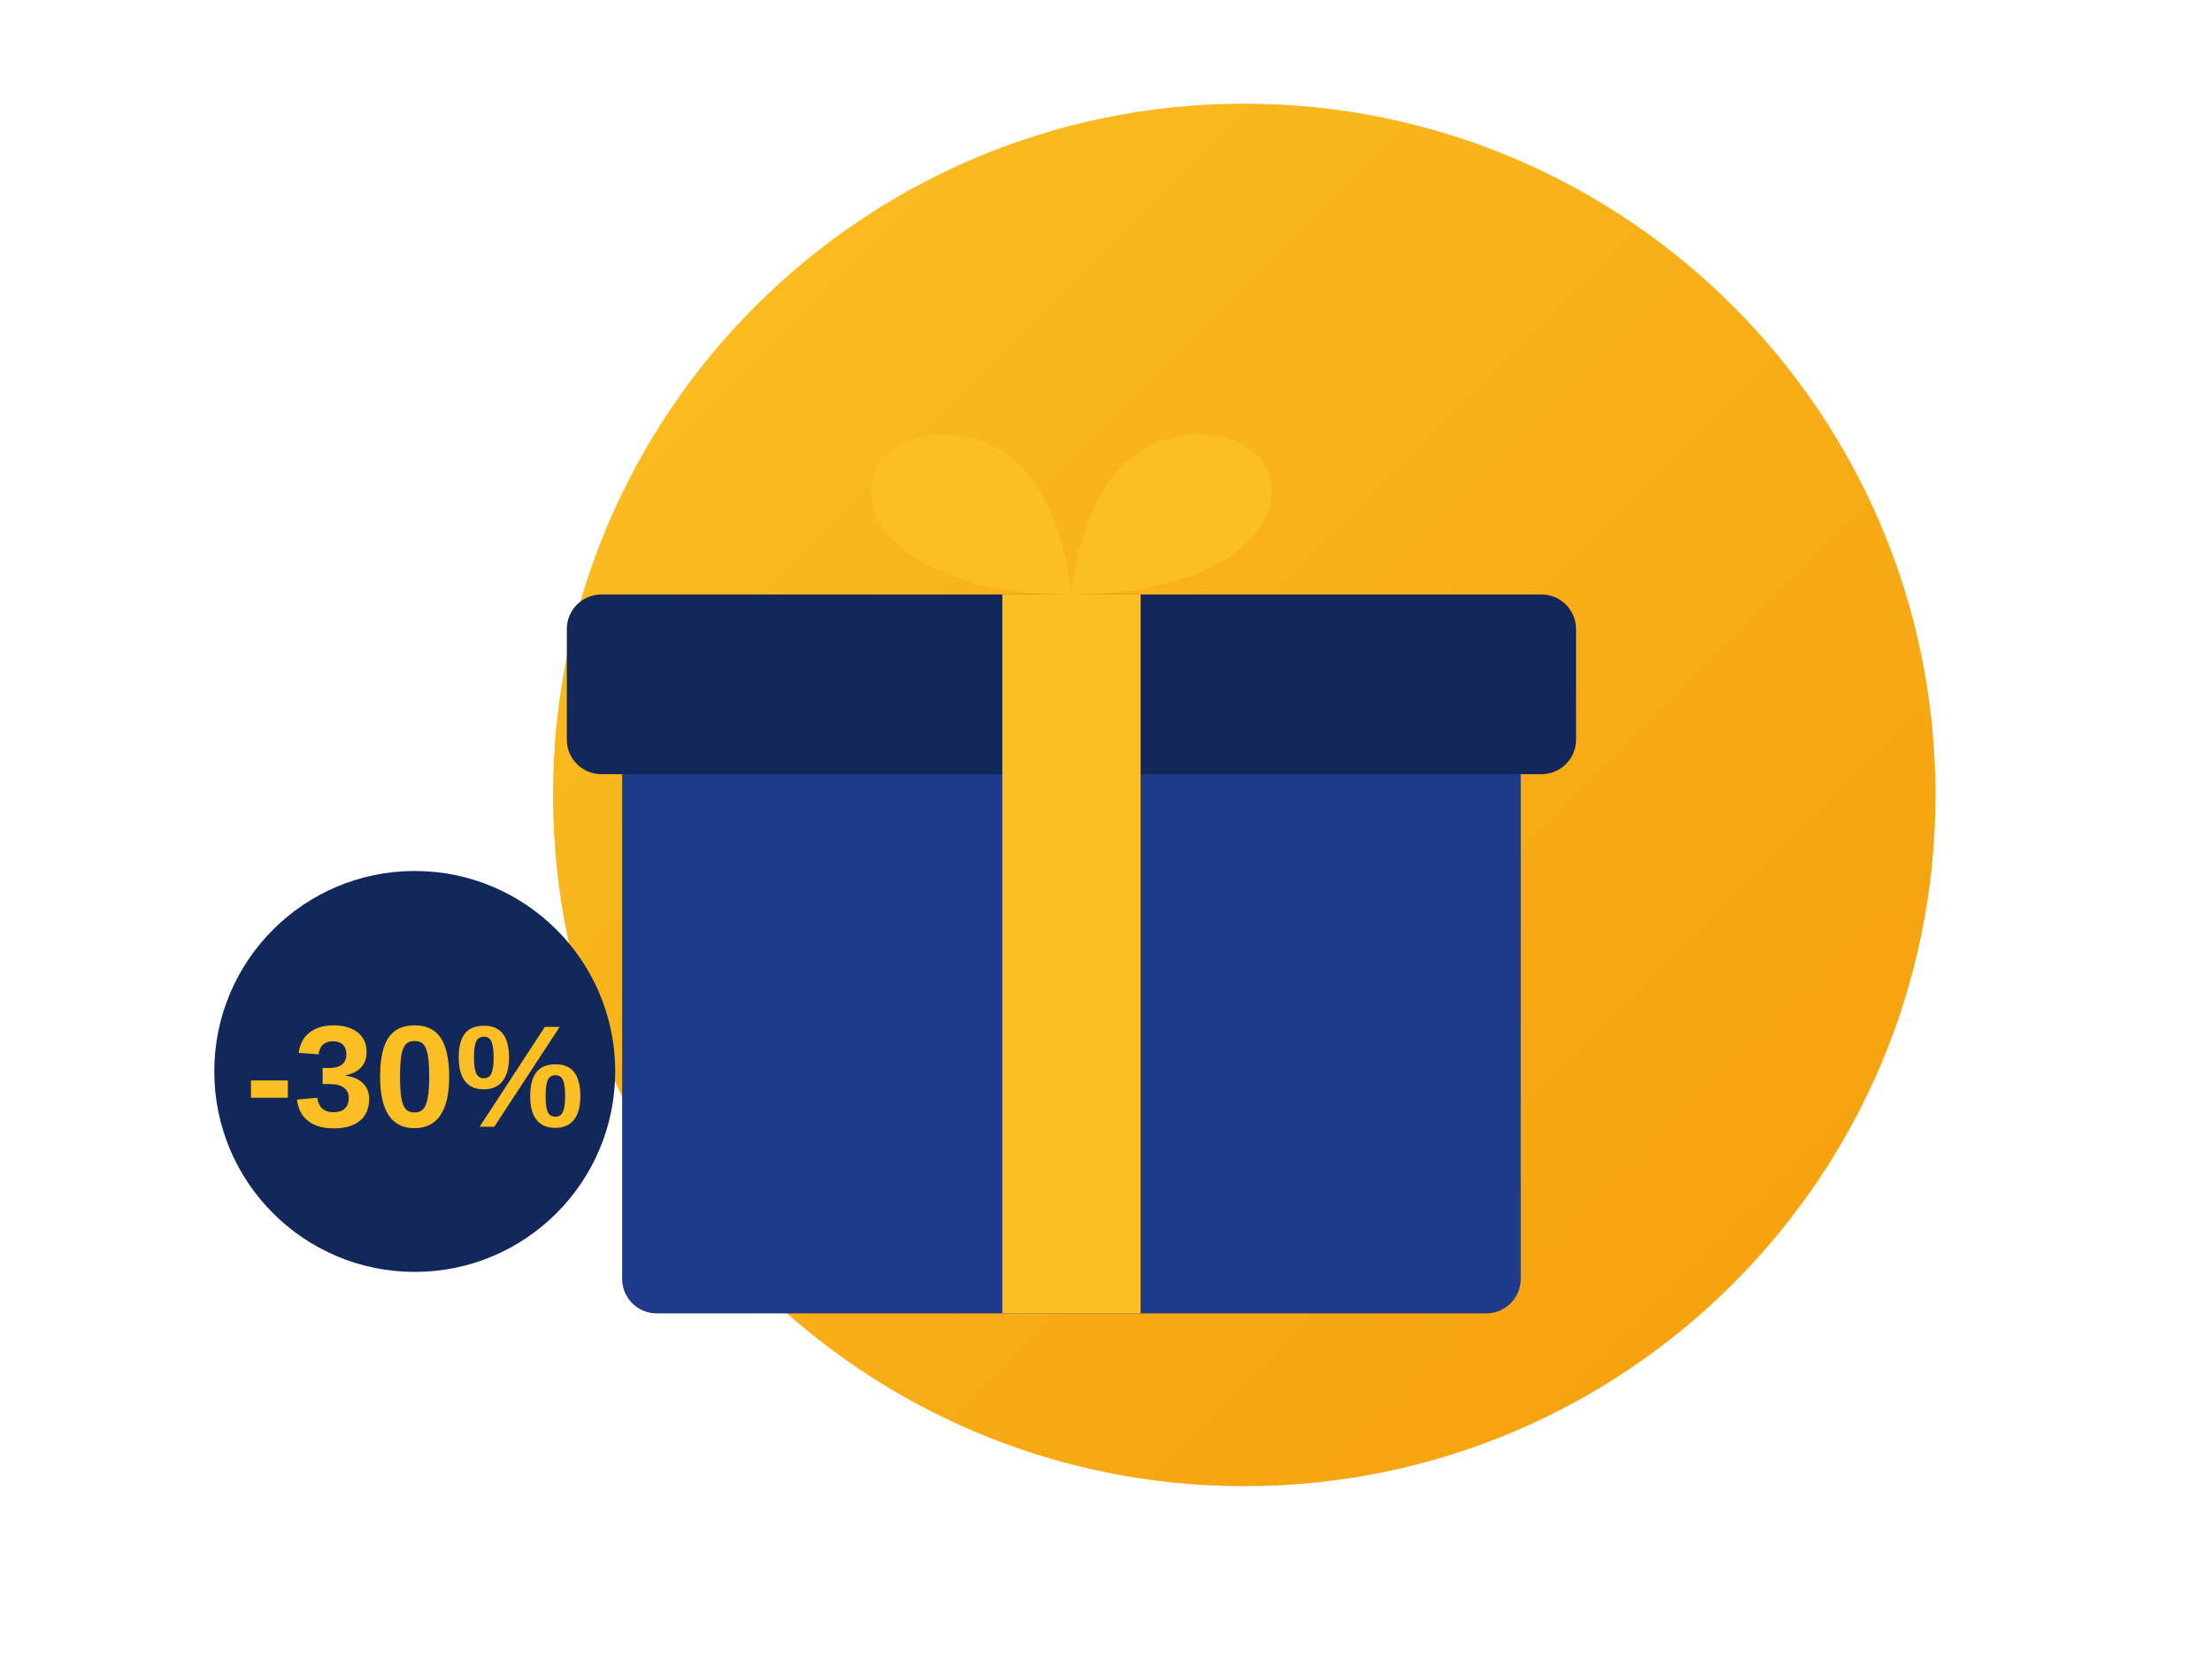
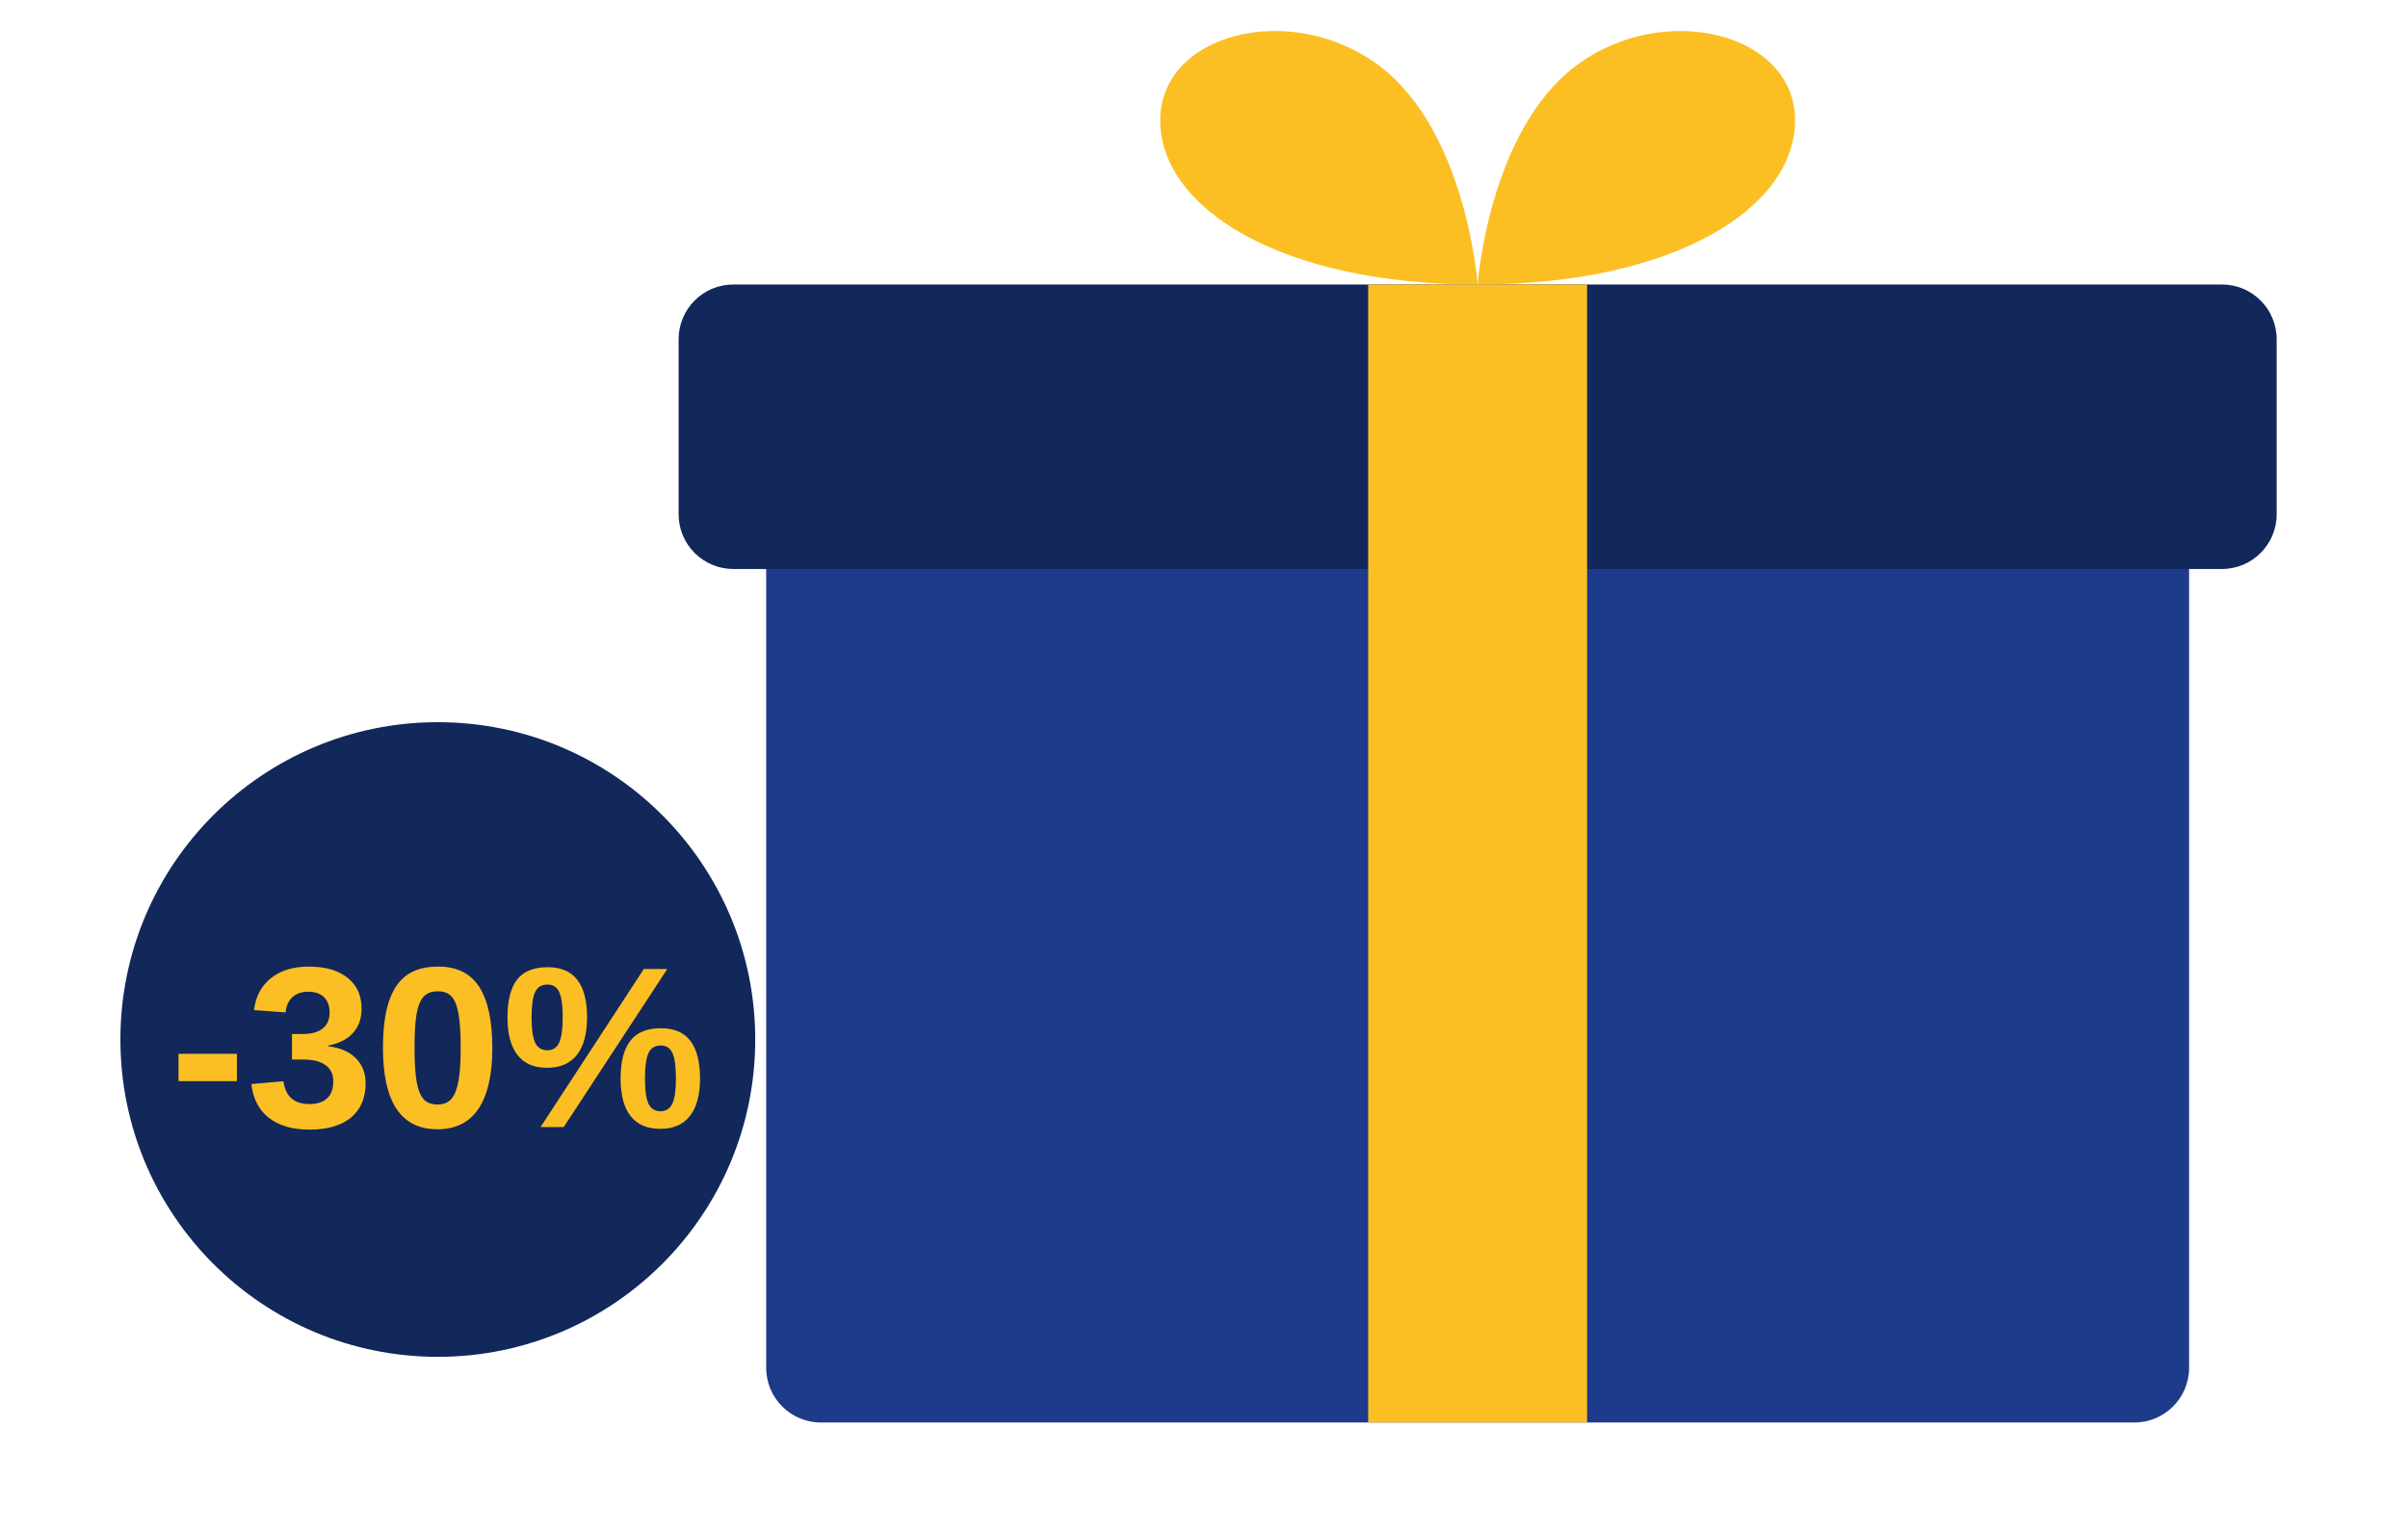
- <svg xmlns="http://www.w3.org/2000/svg" viewBox="0 0 640 480" width="640" height="480">
-   <defs>
-     <linearGradient id="hb3" x1="0" y1="0" x2="1" y2="1">
-       <stop offset="0" stop-color="#FBBF24" />
-       <stop offset="1" stop-color="#F59E0B" />
-     </linearGradient>
-   </defs>
-   <circle cx="360" cy="230" r="200" fill="url(#hb3)" />
+ <svg xmlns="http://www.w3.org/2000/svg" viewBox="40 120 440 280">
  <g transform="translate(180 120)">
    <rect x="0" y="90" width="260" height="170" rx="10" fill="#1e3a8a" />
    <rect x="-16" y="52" width="292" height="52" rx="10" fill="#12275A" />
    <rect x="110" y="52" width="40" height="208" fill="#FBBF24" />
    <path d="M130 52c-36 0-58-14-58-30s24-22 40-10 18 40 18 40zM130 52c36 0 58-14 58-30s-24-22-40-10-18 40-18 40z" fill="#FBBF24" />
  </g>
  <g transform="translate(60 250)">
    <circle cx="60" cy="60" r="58" fill="#12275A" />
    <text x="60" y="76" text-anchor="middle" font-family="Poppins, Arial, sans-serif" font-size="42" font-weight="800" fill="#FBBF24">-30%</text>
  </g>
</svg>
